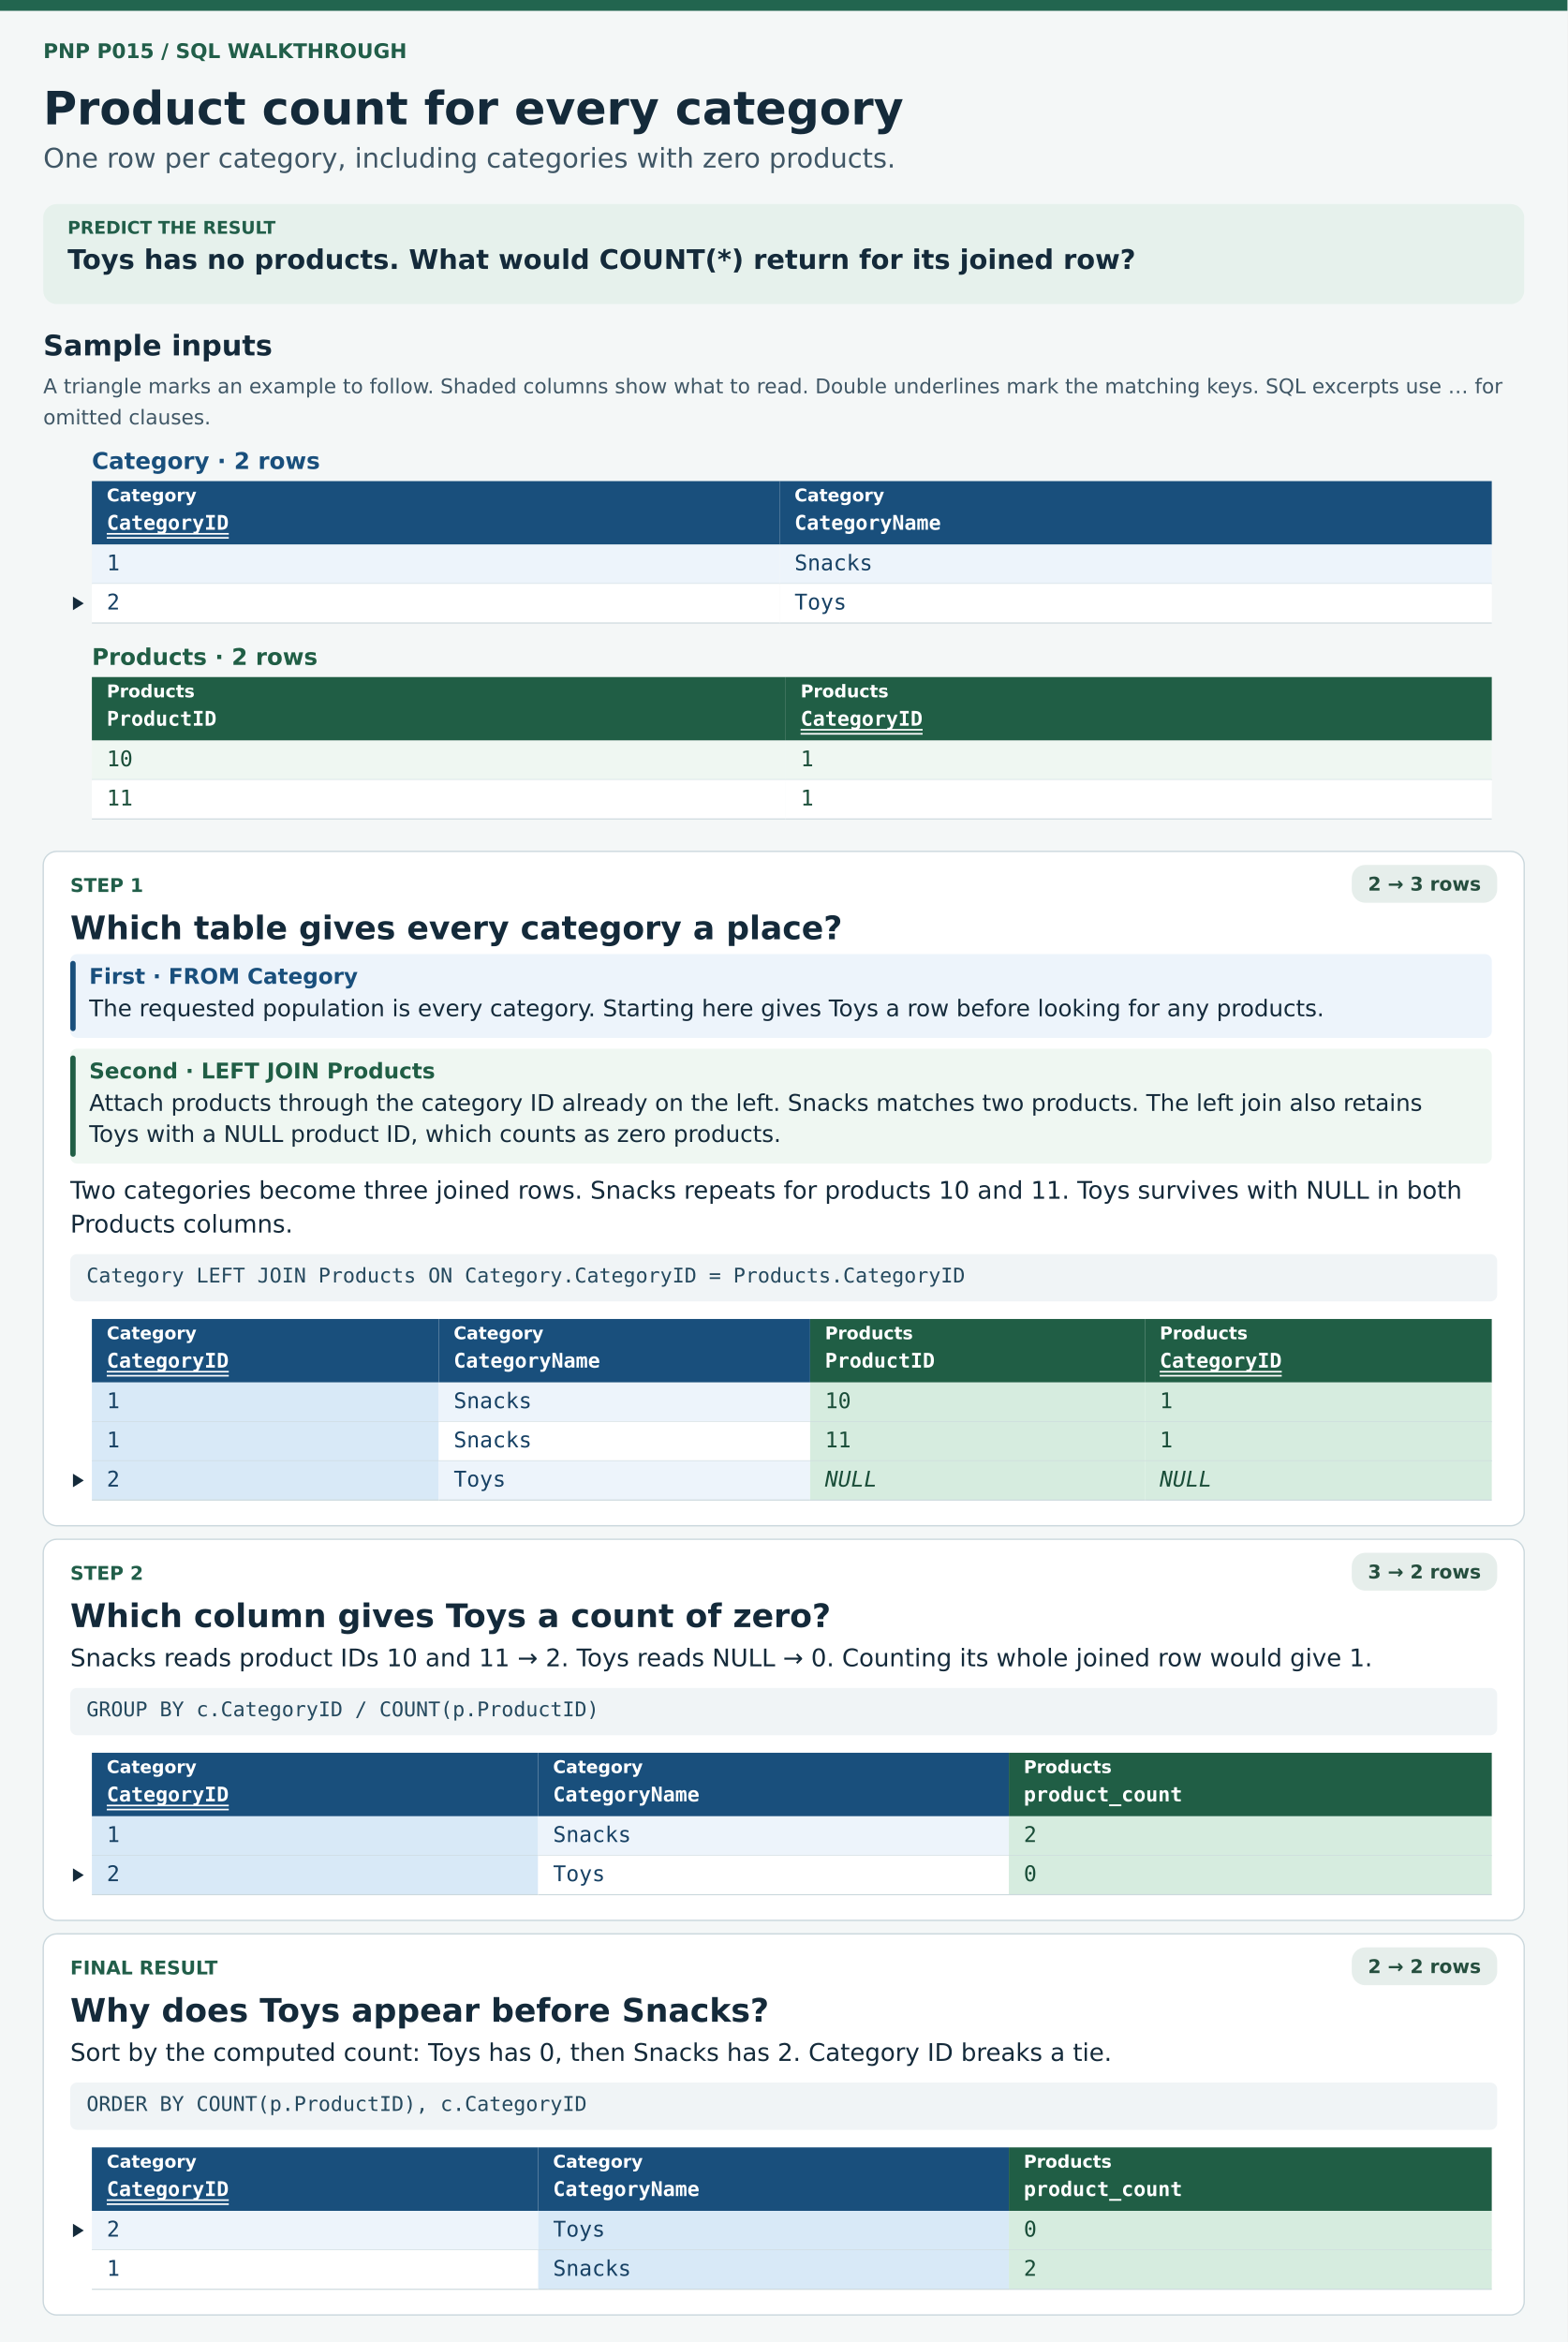
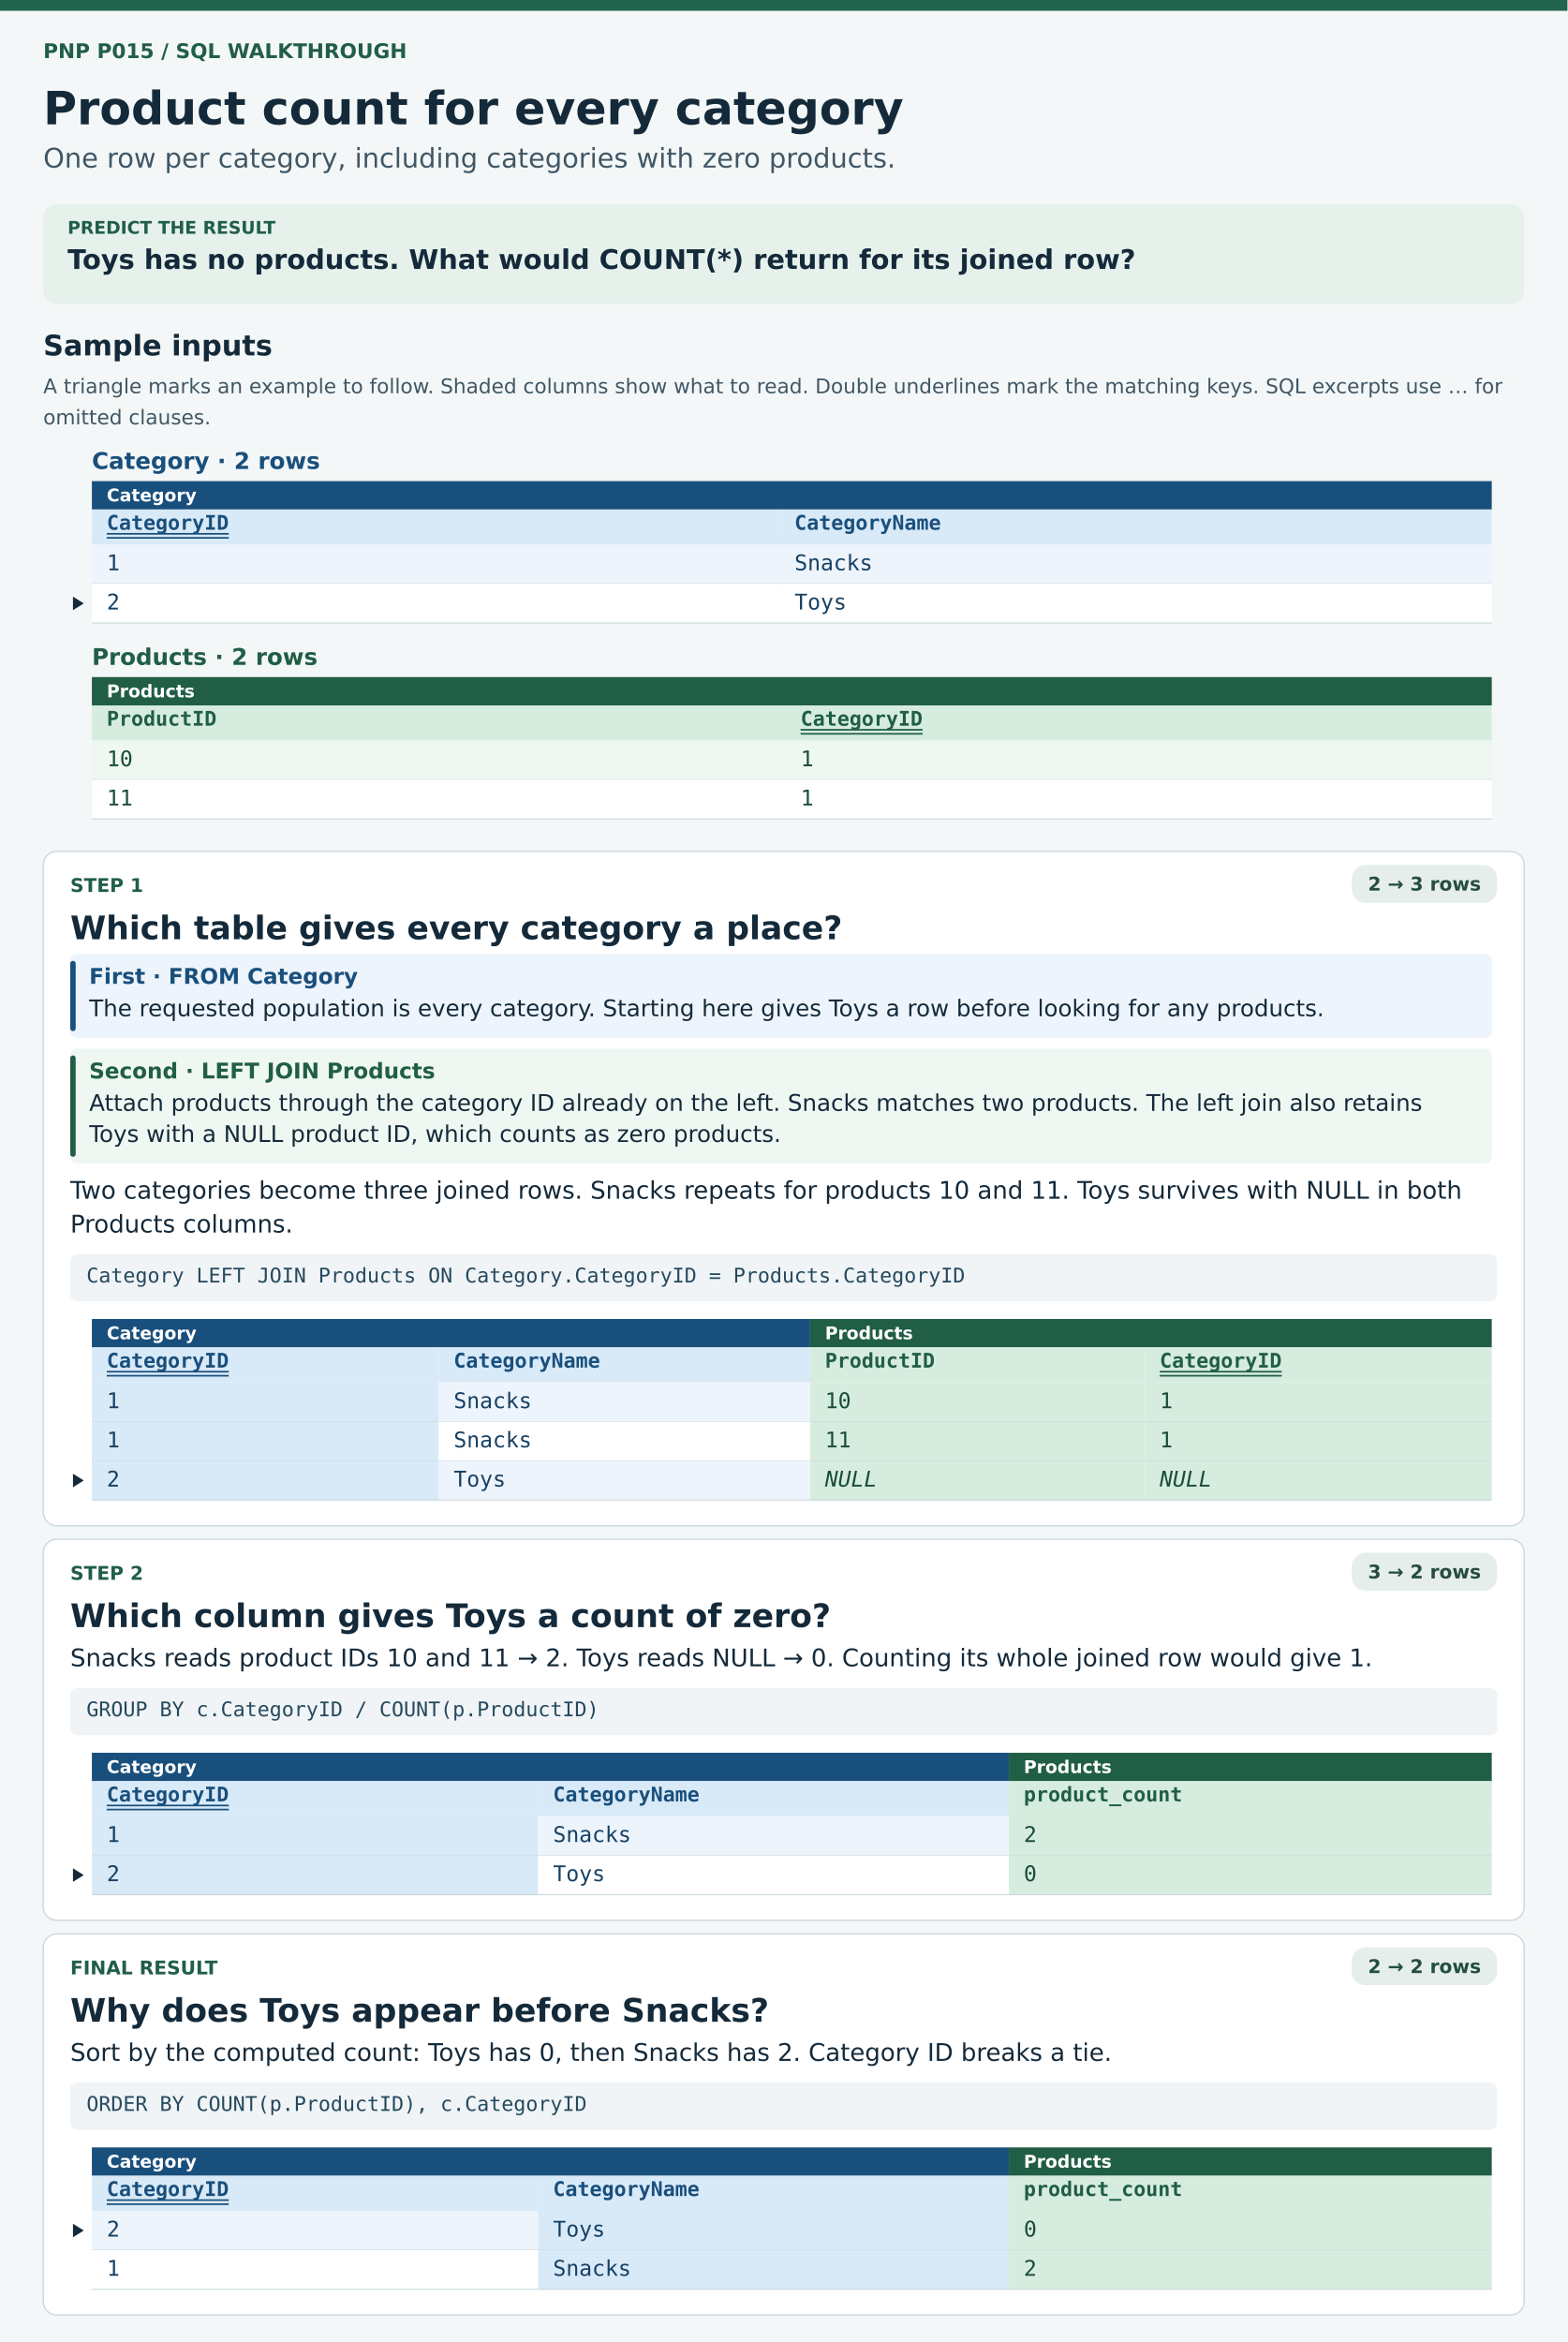
<svg xmlns="http://www.w3.org/2000/svg" width="1160" height="1733" viewBox="0 0 1160 1733" role="img" aria-labelledby="title desc">
  <rect width="1160" height="1733" fill="#f4f7f7" />
  <rect x="0" y="0" width="1160" height="8" rx="0" fill="#22654f" />
  <text x="32" y="43" font-family="DejaVu Sans, sans-serif" font-size="15" fill="#215e49" font-weight="700">PNP  P015    /    SQL WALKTHROUGH</text>
  <text x="32" y="92" font-family="DejaVu Sans, sans-serif" font-size="34" fill="#142a3a" font-weight="700">Product count for every category</text>
  <text x="32" y="124" font-family="DejaVu Sans, sans-serif" font-size="20" fill="#405766">One row per category, including categories with zero products.</text>
  <rect x="32" y="151" width="1096" height="74" rx="10" fill="#e6f1ec" />
  <text x="50" y="173" font-family="DejaVu Sans, sans-serif" font-size="13" fill="#215e49" font-weight="700">PREDICT THE RESULT</text>
  <text x="50" y="199" font-family="DejaVu Sans, sans-serif" font-size="20" fill="#142a3a" font-weight="700">Toys has no products. What would COUNT(*) return for its joined row?</text>
  <text x="32" y="263" font-family="DejaVu Sans, sans-serif" font-size="21" fill="#142a3a" font-weight="700">Sample inputs</text>
  <text x="32" y="291" font-family="DejaVu Sans, sans-serif" font-size="15" fill="#405766">A triangle marks an example to follow. Shaded columns show what to read. Double underlines mark the matching keys. SQL excerpts use … for</text>
  <text x="32" y="314" font-family="DejaVu Sans, sans-serif" font-size="15" fill="#405766">omitted clauses.</text>
  <text x="68" y="347" font-family="DejaVu Sans, sans-serif" font-size="17" fill="#194f7c" font-weight="700">Category  ·  2 rows</text>
-   <rect x="68" y="356" width="508.969" height="47" rx="0" fill="#194f7c" />
+   <rect x="68" y="356" width="1036" height="21" rx="0" fill="#194f7c" />
  <text x="79" y="371" font-family="DejaVu Sans, sans-serif" font-size="13" fill="#ffffff" font-weight="700">Category</text>
-   <text x="79" y="392" font-family="DejaVu Sans Mono, monospace" font-size="15" fill="#ffffff" font-weight="700">CategoryID</text>
-   <path d="M79 395L169.312 395" fill="none" stroke="#ffffff" stroke-width="1.2" />
-   <path d="M79 398L169.312 398" fill="none" stroke="#ffffff" stroke-width="1.2" />
-   <rect x="576.969" y="356" width="527.031" height="47" rx="0" fill="#194f7c" />
-   <text x="587.969" y="371" font-family="DejaVu Sans, sans-serif" font-size="13" fill="#ffffff" font-weight="700">Category</text>
-   <text x="587.969" y="392" font-family="DejaVu Sans Mono, monospace" font-size="15" fill="#ffffff" font-weight="700">CategoryName</text>
+   <rect x="68" y="377" width="508.969" height="26" rx="0" fill="#d8e9f7" />
+   <text x="79" y="392" font-family="DejaVu Sans Mono, monospace" font-size="15" fill="#194f7c" font-weight="700">CategoryID</text>
+   <path d="M79 395L169.312 395" fill="none" stroke="#194f7c" stroke-width="1.2" />
+   <path d="M79 398L169.312 398" fill="none" stroke="#194f7c" stroke-width="1.2" />
+   <rect x="576.969" y="377" width="527.031" height="26" rx="0" fill="#d8e9f7" />
+   <text x="587.969" y="392" font-family="DejaVu Sans Mono, monospace" font-size="15" fill="#194f7c" font-weight="700">CategoryName</text>
  <rect x="68" y="403" width="508.969" height="29" rx="0" fill="#edf4fb" />
  <text x="79" y="422" font-family="DejaVu Sans Mono, monospace" font-size="16" fill="#174164">1</text>
  <path d="M68 432L576.969 432" fill="none" stroke="#cbd8dd" stroke-width="0.8" />
  <rect x="576.969" y="403" width="527.031" height="29" rx="0" fill="#edf4fb" />
  <text x="587.969" y="422" font-family="DejaVu Sans Mono, monospace" font-size="16" fill="#174164">Snacks</text>
  <path d="M576.969 432L1104 432" fill="none" stroke="#cbd8dd" stroke-width="0.8" />
  <path d="M54 441.5l8 5-8 5z" fill="#142a3a" />
  <rect x="68" y="432" width="508.969" height="29" rx="0" fill="#ffffff" />
  <text x="79" y="451" font-family="DejaVu Sans Mono, monospace" font-size="16" fill="#174164">2</text>
  <path d="M68 461L576.969 461" fill="none" stroke="#cbd8dd" stroke-width="0.8" />
  <rect x="576.969" y="432" width="527.031" height="29" rx="0" fill="#ffffff" />
  <text x="587.969" y="451" font-family="DejaVu Sans Mono, monospace" font-size="16" fill="#174164">Toys</text>
  <path d="M576.969 461L1104 461" fill="none" stroke="#cbd8dd" stroke-width="0.8" />
  <text x="68" y="492" font-family="DejaVu Sans, sans-serif" font-size="17" fill="#205e45" font-weight="700">Products  ·  2 rows</text>
-   <rect x="68" y="501" width="513.484" height="47" rx="0" fill="#205e45" />
+   <rect x="68" y="501" width="1036" height="21" rx="0" fill="#205e45" />
  <text x="79" y="516" font-family="DejaVu Sans, sans-serif" font-size="13" fill="#ffffff" font-weight="700">Products</text>
-   <text x="79" y="537" font-family="DejaVu Sans Mono, monospace" font-size="15" fill="#ffffff" font-weight="700">ProductID</text>
-   <rect x="581.484" y="501" width="522.516" height="47" rx="0" fill="#205e45" />
-   <text x="592.484" y="516" font-family="DejaVu Sans, sans-serif" font-size="13" fill="#ffffff" font-weight="700">Products</text>
-   <text x="592.484" y="537" font-family="DejaVu Sans Mono, monospace" font-size="15" fill="#ffffff" font-weight="700">CategoryID</text>
-   <path d="M592.484 540L682.797 540" fill="none" stroke="#ffffff" stroke-width="1.2" />
-   <path d="M592.484 543L682.797 543" fill="none" stroke="#ffffff" stroke-width="1.2" />
+   <rect x="68" y="522" width="513.484" height="26" rx="0" fill="#d6ecdf" />
+   <text x="79" y="537" font-family="DejaVu Sans Mono, monospace" font-size="15" fill="#205e45" font-weight="700">ProductID</text>
+   <rect x="581.484" y="522" width="522.516" height="26" rx="0" fill="#d6ecdf" />
+   <text x="592.484" y="537" font-family="DejaVu Sans Mono, monospace" font-size="15" fill="#205e45" font-weight="700">CategoryID</text>
+   <path d="M592.484 540L682.797 540" fill="none" stroke="#205e45" stroke-width="1.2" />
+   <path d="M592.484 543L682.797 543" fill="none" stroke="#205e45" stroke-width="1.2" />
  <rect x="68" y="548" width="513.484" height="29" rx="0" fill="#eff7f2" />
  <text x="79" y="567" font-family="DejaVu Sans Mono, monospace" font-size="16" fill="#194d38">10</text>
  <path d="M68 577L581.484 577" fill="none" stroke="#cbd8dd" stroke-width="0.8" />
  <rect x="581.484" y="548" width="522.516" height="29" rx="0" fill="#eff7f2" />
  <text x="592.484" y="567" font-family="DejaVu Sans Mono, monospace" font-size="16" fill="#194d38">1</text>
  <path d="M581.484 577L1104 577" fill="none" stroke="#cbd8dd" stroke-width="0.8" />
  <rect x="68" y="577" width="513.484" height="29" rx="0" fill="#ffffff" />
  <text x="79" y="596" font-family="DejaVu Sans Mono, monospace" font-size="16" fill="#194d38">11</text>
  <path d="M68 606L581.484 606" fill="none" stroke="#cbd8dd" stroke-width="0.8" />
  <rect x="581.484" y="577" width="522.516" height="29" rx="0" fill="#ffffff" />
  <text x="592.484" y="596" font-family="DejaVu Sans Mono, monospace" font-size="16" fill="#194d38">1</text>
  <path d="M581.484 606L1104 606" fill="none" stroke="#cbd8dd" stroke-width="0.8" />
  <rect x="32" y="630" width="1096" height="499" rx="10" fill="white" stroke="#cbd8dd" />
  <text x="52" y="660" font-family="DejaVu Sans, sans-serif" font-size="14" fill="#215e49" font-weight="700">STEP 1</text>
  <rect x="1000.38" y="640" width="107.625" height="28" rx="10" fill="#e6eeeb" />
  <text x="1012.38" y="659" font-family="DejaVu Sans, sans-serif" font-size="14" fill="#254e3e" font-weight="700">2 → 3 rows</text>
  <text x="52" y="695" font-family="DejaVu Sans, sans-serif" font-size="24" fill="#142a3a" font-weight="700">Which table gives every category a place?</text>
  <g role="group" aria-label="First · FROM Category" data-decision="J1">
    <rect x="52" y="706" width="1052" height="62" rx="5" fill="#edf4fb" />
    <rect x="52" y="711" width="4" height="52" rx="2" fill="#194f7c" />
    <text x="66" y="728" font-family="DejaVu Sans, sans-serif" font-size="16" fill="#194f7c" font-weight="700">First · FROM Category</text>
    <text x="66" y="752" font-family="DejaVu Sans, sans-serif" font-size="17" fill="#142a3a">The requested population is every category. Starting here gives Toys a row before looking for any products.</text>
  </g>
  <g role="group" aria-label="Second · LEFT JOIN Products" data-decision="J1">
    <rect x="52" y="776" width="1052" height="85" rx="5" fill="#eff7f2" />
    <rect x="52" y="781" width="4" height="75" rx="2" fill="#205e45" />
    <text x="66" y="798" font-family="DejaVu Sans, sans-serif" font-size="16" fill="#205e45" font-weight="700">Second · LEFT JOIN Products</text>
    <text x="66" y="822" font-family="DejaVu Sans, sans-serif" font-size="17" fill="#142a3a">Attach products through the category ID already on the left. Snacks matches two products. The left join also retains</text>
    <text x="66" y="845" font-family="DejaVu Sans, sans-serif" font-size="17" fill="#142a3a">Toys with a NULL product ID, which counts as zero products.</text>
  </g>
  <text x="52" y="887" font-family="DejaVu Sans, sans-serif" font-size="18" fill="#142a3a">Two categories become three joined rows. Snacks repeats for products 10 and 11. Toys survives with NULL in both</text>
  <text x="52" y="912" font-family="DejaVu Sans, sans-serif" font-size="18" fill="#142a3a">Products columns.</text>
  <rect x="52" y="928" width="1056" height="35" rx="5" fill="#f0f4f6" />
  <text x="64" y="949" font-family="DejaVu Sans Mono, monospace" font-size="15" fill="#25495e">Category LEFT JOIN Products ON Category.CategoryID = Products.CategoryID</text>
-   <rect x="68" y="976" width="256.742" height="47" rx="0" fill="#194f7c" />
+   <rect x="68" y="976" width="531.547" height="21" rx="0" fill="#194f7c" />
  <text x="79" y="991" font-family="DejaVu Sans, sans-serif" font-size="13" fill="#ffffff" font-weight="700">Category</text>
-   <text x="79" y="1012" font-family="DejaVu Sans Mono, monospace" font-size="15" fill="#ffffff" font-weight="700">CategoryID</text>
-   <path d="M79 1015L169.312 1015" fill="none" stroke="#ffffff" stroke-width="1.2" />
-   <path d="M79 1018L169.312 1018" fill="none" stroke="#ffffff" stroke-width="1.2" />
-   <rect x="324.742" y="976" width="274.805" height="47" rx="0" fill="#194f7c" />
-   <text x="335.742" y="991" font-family="DejaVu Sans, sans-serif" font-size="13" fill="#ffffff" font-weight="700">Category</text>
-   <text x="335.742" y="1012" font-family="DejaVu Sans Mono, monospace" font-size="15" fill="#ffffff" font-weight="700">CategoryName</text>
-   <rect x="599.547" y="976" width="247.711" height="47" rx="0" fill="#205e45" />
+   <rect x="68" y="997" width="256.742" height="26" rx="0" fill="#d8e9f7" />
+   <text x="79" y="1012" font-family="DejaVu Sans Mono, monospace" font-size="15" fill="#194f7c" font-weight="700">CategoryID</text>
+   <path d="M79 1015L169.312 1015" fill="none" stroke="#194f7c" stroke-width="1.2" />
+   <path d="M79 1018L169.312 1018" fill="none" stroke="#194f7c" stroke-width="1.2" />
+   <rect x="324.742" y="997" width="274.805" height="26" rx="0" fill="#d8e9f7" />
+   <text x="335.742" y="1012" font-family="DejaVu Sans Mono, monospace" font-size="15" fill="#194f7c" font-weight="700">CategoryName</text>
+   <rect x="599.547" y="976" width="504.453" height="21" rx="0" fill="#205e45" />
  <text x="610.547" y="991" font-family="DejaVu Sans, sans-serif" font-size="13" fill="#ffffff" font-weight="700">Products</text>
-   <text x="610.547" y="1012" font-family="DejaVu Sans Mono, monospace" font-size="15" fill="#ffffff" font-weight="700">ProductID</text>
-   <rect x="847.258" y="976" width="256.742" height="47" rx="0" fill="#205e45" />
-   <text x="858.258" y="991" font-family="DejaVu Sans, sans-serif" font-size="13" fill="#ffffff" font-weight="700">Products</text>
-   <text x="858.258" y="1012" font-family="DejaVu Sans Mono, monospace" font-size="15" fill="#ffffff" font-weight="700">CategoryID</text>
-   <path d="M858.258 1015L948.57 1015" fill="none" stroke="#ffffff" stroke-width="1.2" />
-   <path d="M858.258 1018L948.57 1018" fill="none" stroke="#ffffff" stroke-width="1.2" />
+   <rect x="599.547" y="997" width="247.711" height="26" rx="0" fill="#d6ecdf" />
+   <text x="610.547" y="1012" font-family="DejaVu Sans Mono, monospace" font-size="15" fill="#205e45" font-weight="700">ProductID</text>
+   <rect x="847.258" y="997" width="256.742" height="26" rx="0" fill="#d6ecdf" />
+   <text x="858.258" y="1012" font-family="DejaVu Sans Mono, monospace" font-size="15" fill="#205e45" font-weight="700">CategoryID</text>
+   <path d="M858.258 1015L948.57 1015" fill="none" stroke="#205e45" stroke-width="1.2" />
+   <path d="M858.258 1018L948.57 1018" fill="none" stroke="#205e45" stroke-width="1.2" />
  <rect x="68" y="1023" width="256.742" height="29" rx="0" fill="#d8e9f7" />
  <text x="79" y="1042" font-family="DejaVu Sans Mono, monospace" font-size="16" fill="#174164">1</text>
  <path d="M68 1052L324.742 1052" fill="none" stroke="#cbd8dd" stroke-width="0.8" />
  <rect x="324.742" y="1023" width="274.805" height="29" rx="0" fill="#edf4fb" />
  <text x="335.742" y="1042" font-family="DejaVu Sans Mono, monospace" font-size="16" fill="#174164">Snacks</text>
  <path d="M324.742 1052L599.547 1052" fill="none" stroke="#cbd8dd" stroke-width="0.8" />
  <rect x="599.547" y="1023" width="247.711" height="29" rx="0" fill="#d6ecdf" />
  <text x="610.547" y="1042" font-family="DejaVu Sans Mono, monospace" font-size="16" fill="#194d38">10</text>
  <path d="M599.547 1052L847.258 1052" fill="none" stroke="#cbd8dd" stroke-width="0.8" />
  <rect x="847.258" y="1023" width="256.742" height="29" rx="0" fill="#d6ecdf" />
  <text x="858.258" y="1042" font-family="DejaVu Sans Mono, monospace" font-size="16" fill="#194d38">1</text>
  <path d="M847.258 1052L1104 1052" fill="none" stroke="#cbd8dd" stroke-width="0.8" />
  <rect x="68" y="1052" width="256.742" height="29" rx="0" fill="#d8e9f7" />
  <text x="79" y="1071" font-family="DejaVu Sans Mono, monospace" font-size="16" fill="#174164">1</text>
  <path d="M68 1081L324.742 1081" fill="none" stroke="#cbd8dd" stroke-width="0.8" />
  <rect x="324.742" y="1052" width="274.805" height="29" rx="0" fill="#ffffff" />
  <text x="335.742" y="1071" font-family="DejaVu Sans Mono, monospace" font-size="16" fill="#174164">Snacks</text>
  <path d="M324.742 1081L599.547 1081" fill="none" stroke="#cbd8dd" stroke-width="0.8" />
  <rect x="599.547" y="1052" width="247.711" height="29" rx="0" fill="#d6ecdf" />
  <text x="610.547" y="1071" font-family="DejaVu Sans Mono, monospace" font-size="16" fill="#194d38">11</text>
  <path d="M599.547 1081L847.258 1081" fill="none" stroke="#cbd8dd" stroke-width="0.8" />
  <rect x="847.258" y="1052" width="256.742" height="29" rx="0" fill="#d6ecdf" />
  <text x="858.258" y="1071" font-family="DejaVu Sans Mono, monospace" font-size="16" fill="#194d38">1</text>
  <path d="M847.258 1081L1104 1081" fill="none" stroke="#cbd8dd" stroke-width="0.8" />
  <path d="M54 1090.5l8 5-8 5z" fill="#142a3a" />
  <rect x="68" y="1081" width="256.742" height="29" rx="0" fill="#d8e9f7" />
  <text x="79" y="1100" font-family="DejaVu Sans Mono, monospace" font-size="16" fill="#174164">2</text>
  <path d="M68 1110L324.742 1110" fill="none" stroke="#cbd8dd" stroke-width="0.8" />
  <rect x="324.742" y="1081" width="274.805" height="29" rx="0" fill="#edf4fb" />
  <text x="335.742" y="1100" font-family="DejaVu Sans Mono, monospace" font-size="16" fill="#174164">Toys</text>
  <path d="M324.742 1110L599.547 1110" fill="none" stroke="#cbd8dd" stroke-width="0.8" />
  <rect x="599.547" y="1081" width="247.711" height="29" rx="0" fill="#d6ecdf" />
  <text x="610.547" y="1100" font-family="DejaVu Sans Mono, monospace" font-size="16" fill="#194d38" font-style="italic">NULL</text>
  <path d="M599.547 1110L847.258 1110" fill="none" stroke="#cbd8dd" stroke-width="0.8" />
  <rect x="847.258" y="1081" width="256.742" height="29" rx="0" fill="#d6ecdf" />
  <text x="858.258" y="1100" font-family="DejaVu Sans Mono, monospace" font-size="16" fill="#194d38" font-style="italic">NULL</text>
  <path d="M847.258 1110L1104 1110" fill="none" stroke="#cbd8dd" stroke-width="0.8" />
  <rect x="32" y="1139" width="1096" height="282" rx="10" fill="white" stroke="#cbd8dd" />
  <text x="52" y="1169" font-family="DejaVu Sans, sans-serif" font-size="14" fill="#215e49" font-weight="700">STEP 2</text>
  <rect x="1000.38" y="1149" width="107.625" height="28" rx="10" fill="#e6eeeb" />
  <text x="1012.38" y="1168" font-family="DejaVu Sans, sans-serif" font-size="14" fill="#254e3e" font-weight="700">3 → 2 rows</text>
  <text x="52" y="1204" font-family="DejaVu Sans, sans-serif" font-size="24" fill="#142a3a" font-weight="700">Which column gives Toys a count of zero?</text>
  <text x="52" y="1233" font-family="DejaVu Sans, sans-serif" font-size="18" fill="#142a3a">Snacks reads product IDs 10 and 11 → 2. Toys reads NULL → 0. Counting its whole joined row would give 1.</text>
  <rect x="52" y="1249" width="1056" height="35" rx="5" fill="#f0f4f6" />
  <text x="64" y="1270" font-family="DejaVu Sans Mono, monospace" font-size="15" fill="#25495e">GROUP BY c.CategoryID / COUNT(p.ProductID)</text>
-   <rect x="68" y="1297" width="330.281" height="47" rx="0" fill="#194f7c" />
+   <rect x="68" y="1297" width="678.625" height="21" rx="0" fill="#194f7c" />
  <text x="79" y="1312" font-family="DejaVu Sans, sans-serif" font-size="13" fill="#ffffff" font-weight="700">Category</text>
-   <text x="79" y="1333" font-family="DejaVu Sans Mono, monospace" font-size="15" fill="#ffffff" font-weight="700">CategoryID</text>
-   <path d="M79 1336L169.312 1336" fill="none" stroke="#ffffff" stroke-width="1.2" />
-   <path d="M79 1339L169.312 1339" fill="none" stroke="#ffffff" stroke-width="1.2" />
-   <rect x="398.281" y="1297" width="348.344" height="47" rx="0" fill="#194f7c" />
-   <text x="409.281" y="1312" font-family="DejaVu Sans, sans-serif" font-size="13" fill="#ffffff" font-weight="700">Category</text>
-   <text x="409.281" y="1333" font-family="DejaVu Sans Mono, monospace" font-size="15" fill="#ffffff" font-weight="700">CategoryName</text>
-   <rect x="746.625" y="1297" width="357.375" height="47" rx="0" fill="#205e45" />
+   <rect x="68" y="1318" width="330.281" height="26" rx="0" fill="#d8e9f7" />
+   <text x="79" y="1333" font-family="DejaVu Sans Mono, monospace" font-size="15" fill="#194f7c" font-weight="700">CategoryID</text>
+   <path d="M79 1336L169.312 1336" fill="none" stroke="#194f7c" stroke-width="1.2" />
+   <path d="M79 1339L169.312 1339" fill="none" stroke="#194f7c" stroke-width="1.2" />
+   <rect x="398.281" y="1318" width="348.344" height="26" rx="0" fill="#d8e9f7" />
+   <text x="409.281" y="1333" font-family="DejaVu Sans Mono, monospace" font-size="15" fill="#194f7c" font-weight="700">CategoryName</text>
+   <rect x="746.625" y="1297" width="357.375" height="21" rx="0" fill="#205e45" />
  <text x="757.625" y="1312" font-family="DejaVu Sans, sans-serif" font-size="13" fill="#ffffff" font-weight="700">Products</text>
-   <text x="757.625" y="1333" font-family="DejaVu Sans Mono, monospace" font-size="15" fill="#ffffff" font-weight="700">product_count</text>
+   <rect x="746.625" y="1318" width="357.375" height="26" rx="0" fill="#d6ecdf" />
+   <text x="757.625" y="1333" font-family="DejaVu Sans Mono, monospace" font-size="15" fill="#205e45" font-weight="700">product_count</text>
  <rect x="68" y="1344" width="330.281" height="29" rx="0" fill="#d8e9f7" />
  <text x="79" y="1363" font-family="DejaVu Sans Mono, monospace" font-size="16" fill="#174164">1</text>
  <path d="M68 1373L398.281 1373" fill="none" stroke="#cbd8dd" stroke-width="0.8" />
  <rect x="398.281" y="1344" width="348.344" height="29" rx="0" fill="#edf4fb" />
  <text x="409.281" y="1363" font-family="DejaVu Sans Mono, monospace" font-size="16" fill="#174164">Snacks</text>
  <path d="M398.281 1373L746.625 1373" fill="none" stroke="#cbd8dd" stroke-width="0.8" />
  <rect x="746.625" y="1344" width="357.375" height="29" rx="0" fill="#d6ecdf" />
  <text x="757.625" y="1363" font-family="DejaVu Sans Mono, monospace" font-size="16" fill="#194d38">2</text>
  <path d="M746.625 1373L1104 1373" fill="none" stroke="#cbd8dd" stroke-width="0.8" />
  <path d="M54 1382.5l8 5-8 5z" fill="#142a3a" />
  <rect x="68" y="1373" width="330.281" height="29" rx="0" fill="#d8e9f7" />
  <text x="79" y="1392" font-family="DejaVu Sans Mono, monospace" font-size="16" fill="#174164">2</text>
  <path d="M68 1402L398.281 1402" fill="none" stroke="#cbd8dd" stroke-width="0.8" />
  <rect x="398.281" y="1373" width="348.344" height="29" rx="0" fill="#ffffff" />
  <text x="409.281" y="1392" font-family="DejaVu Sans Mono, monospace" font-size="16" fill="#174164">Toys</text>
  <path d="M398.281 1402L746.625 1402" fill="none" stroke="#cbd8dd" stroke-width="0.8" />
  <rect x="746.625" y="1373" width="357.375" height="29" rx="0" fill="#d6ecdf" />
  <text x="757.625" y="1392" font-family="DejaVu Sans Mono, monospace" font-size="16" fill="#194d38">0</text>
  <path d="M746.625 1402L1104 1402" fill="none" stroke="#cbd8dd" stroke-width="0.8" />
  <rect x="32" y="1431" width="1096" height="282" rx="10" fill="white" stroke="#cbd8dd" />
  <text x="52" y="1461" font-family="DejaVu Sans, sans-serif" font-size="14" fill="#215e49" font-weight="700">FINAL RESULT</text>
  <rect x="1000.38" y="1441" width="107.625" height="28" rx="10" fill="#e6eeeb" />
  <text x="1012.38" y="1460" font-family="DejaVu Sans, sans-serif" font-size="14" fill="#254e3e" font-weight="700">2 → 2 rows</text>
  <text x="52" y="1496" font-family="DejaVu Sans, sans-serif" font-size="24" fill="#142a3a" font-weight="700">Why does Toys appear before Snacks?</text>
  <text x="52" y="1525" font-family="DejaVu Sans, sans-serif" font-size="18" fill="#142a3a">Sort by the computed count: Toys has 0, then Snacks has 2. Category ID breaks a tie.</text>
  <rect x="52" y="1541" width="1056" height="35" rx="5" fill="#f0f4f6" />
  <text x="64" y="1562" font-family="DejaVu Sans Mono, monospace" font-size="15" fill="#25495e">ORDER BY COUNT(p.ProductID), c.CategoryID</text>
-   <rect x="68" y="1589" width="330.281" height="47" rx="0" fill="#194f7c" />
+   <rect x="68" y="1589" width="678.625" height="21" rx="0" fill="#194f7c" />
  <text x="79" y="1604" font-family="DejaVu Sans, sans-serif" font-size="13" fill="#ffffff" font-weight="700">Category</text>
-   <text x="79" y="1625" font-family="DejaVu Sans Mono, monospace" font-size="15" fill="#ffffff" font-weight="700">CategoryID</text>
-   <path d="M79 1628L169.312 1628" fill="none" stroke="#ffffff" stroke-width="1.2" />
-   <path d="M79 1631L169.312 1631" fill="none" stroke="#ffffff" stroke-width="1.2" />
-   <rect x="398.281" y="1589" width="348.344" height="47" rx="0" fill="#194f7c" />
-   <text x="409.281" y="1604" font-family="DejaVu Sans, sans-serif" font-size="13" fill="#ffffff" font-weight="700">Category</text>
-   <text x="409.281" y="1625" font-family="DejaVu Sans Mono, monospace" font-size="15" fill="#ffffff" font-weight="700">CategoryName</text>
-   <rect x="746.625" y="1589" width="357.375" height="47" rx="0" fill="#205e45" />
+   <rect x="68" y="1610" width="330.281" height="26" rx="0" fill="#d8e9f7" />
+   <text x="79" y="1625" font-family="DejaVu Sans Mono, monospace" font-size="15" fill="#194f7c" font-weight="700">CategoryID</text>
+   <path d="M79 1628L169.312 1628" fill="none" stroke="#194f7c" stroke-width="1.2" />
+   <path d="M79 1631L169.312 1631" fill="none" stroke="#194f7c" stroke-width="1.2" />
+   <rect x="398.281" y="1610" width="348.344" height="26" rx="0" fill="#d8e9f7" />
+   <text x="409.281" y="1625" font-family="DejaVu Sans Mono, monospace" font-size="15" fill="#194f7c" font-weight="700">CategoryName</text>
+   <rect x="746.625" y="1589" width="357.375" height="21" rx="0" fill="#205e45" />
  <text x="757.625" y="1604" font-family="DejaVu Sans, sans-serif" font-size="13" fill="#ffffff" font-weight="700">Products</text>
-   <text x="757.625" y="1625" font-family="DejaVu Sans Mono, monospace" font-size="15" fill="#ffffff" font-weight="700">product_count</text>
+   <rect x="746.625" y="1610" width="357.375" height="26" rx="0" fill="#d6ecdf" />
+   <text x="757.625" y="1625" font-family="DejaVu Sans Mono, monospace" font-size="15" fill="#205e45" font-weight="700">product_count</text>
  <path d="M54 1645.5l8 5-8 5z" fill="#142a3a" />
  <rect x="68" y="1636" width="330.281" height="29" rx="0" fill="#edf4fb" />
  <text x="79" y="1655" font-family="DejaVu Sans Mono, monospace" font-size="16" fill="#174164">2</text>
  <path d="M68 1665L398.281 1665" fill="none" stroke="#cbd8dd" stroke-width="0.8" />
  <rect x="398.281" y="1636" width="348.344" height="29" rx="0" fill="#d8e9f7" />
  <text x="409.281" y="1655" font-family="DejaVu Sans Mono, monospace" font-size="16" fill="#174164">Toys</text>
  <path d="M398.281 1665L746.625 1665" fill="none" stroke="#cbd8dd" stroke-width="0.8" />
  <rect x="746.625" y="1636" width="357.375" height="29" rx="0" fill="#d6ecdf" />
  <text x="757.625" y="1655" font-family="DejaVu Sans Mono, monospace" font-size="16" fill="#194d38">0</text>
  <path d="M746.625 1665L1104 1665" fill="none" stroke="#cbd8dd" stroke-width="0.8" />
  <rect x="68" y="1665" width="330.281" height="29" rx="0" fill="#ffffff" />
  <text x="79" y="1684" font-family="DejaVu Sans Mono, monospace" font-size="16" fill="#174164">1</text>
  <path d="M68 1694L398.281 1694" fill="none" stroke="#cbd8dd" stroke-width="0.8" />
  <rect x="398.281" y="1665" width="348.344" height="29" rx="0" fill="#d8e9f7" />
  <text x="409.281" y="1684" font-family="DejaVu Sans Mono, monospace" font-size="16" fill="#174164">Snacks</text>
  <path d="M398.281 1694L746.625 1694" fill="none" stroke="#cbd8dd" stroke-width="0.8" />
  <rect x="746.625" y="1665" width="357.375" height="29" rx="0" fill="#d6ecdf" />
  <text x="757.625" y="1684" font-family="DejaVu Sans Mono, monospace" font-size="16" fill="#194d38">2</text>
  <path d="M746.625 1694L1104 1694" fill="none" stroke="#cbd8dd" stroke-width="0.8" />
</svg>
